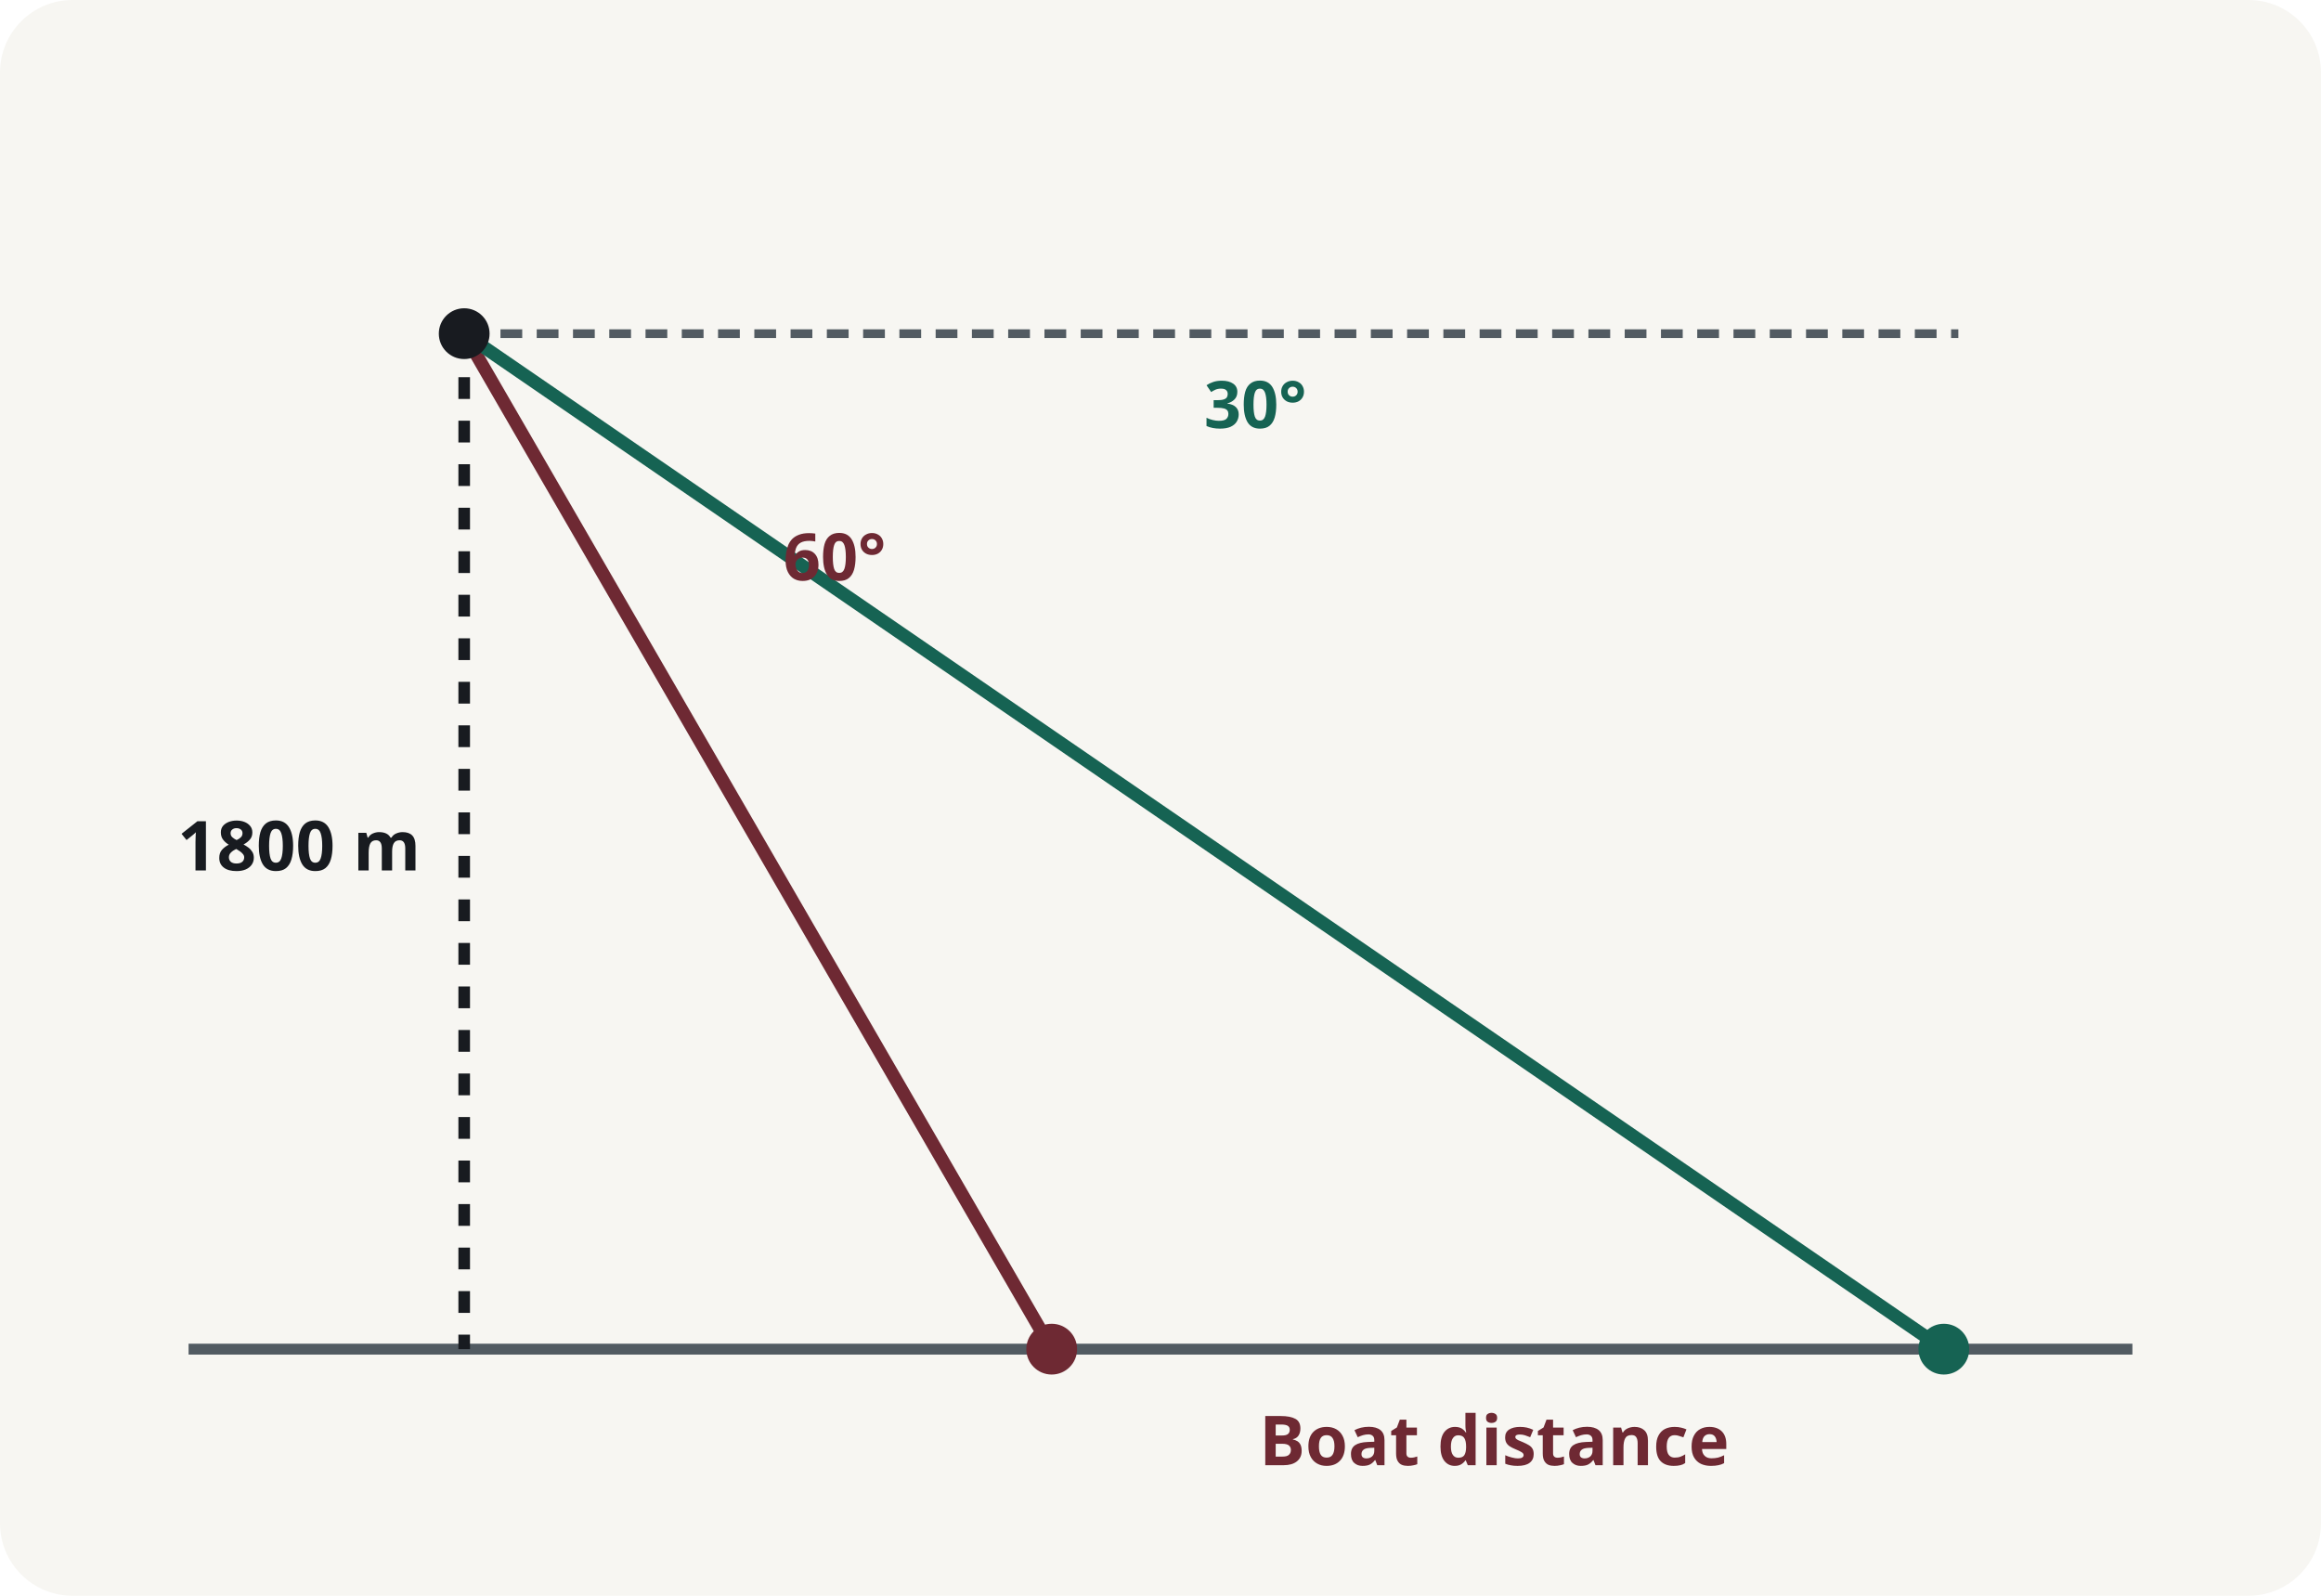
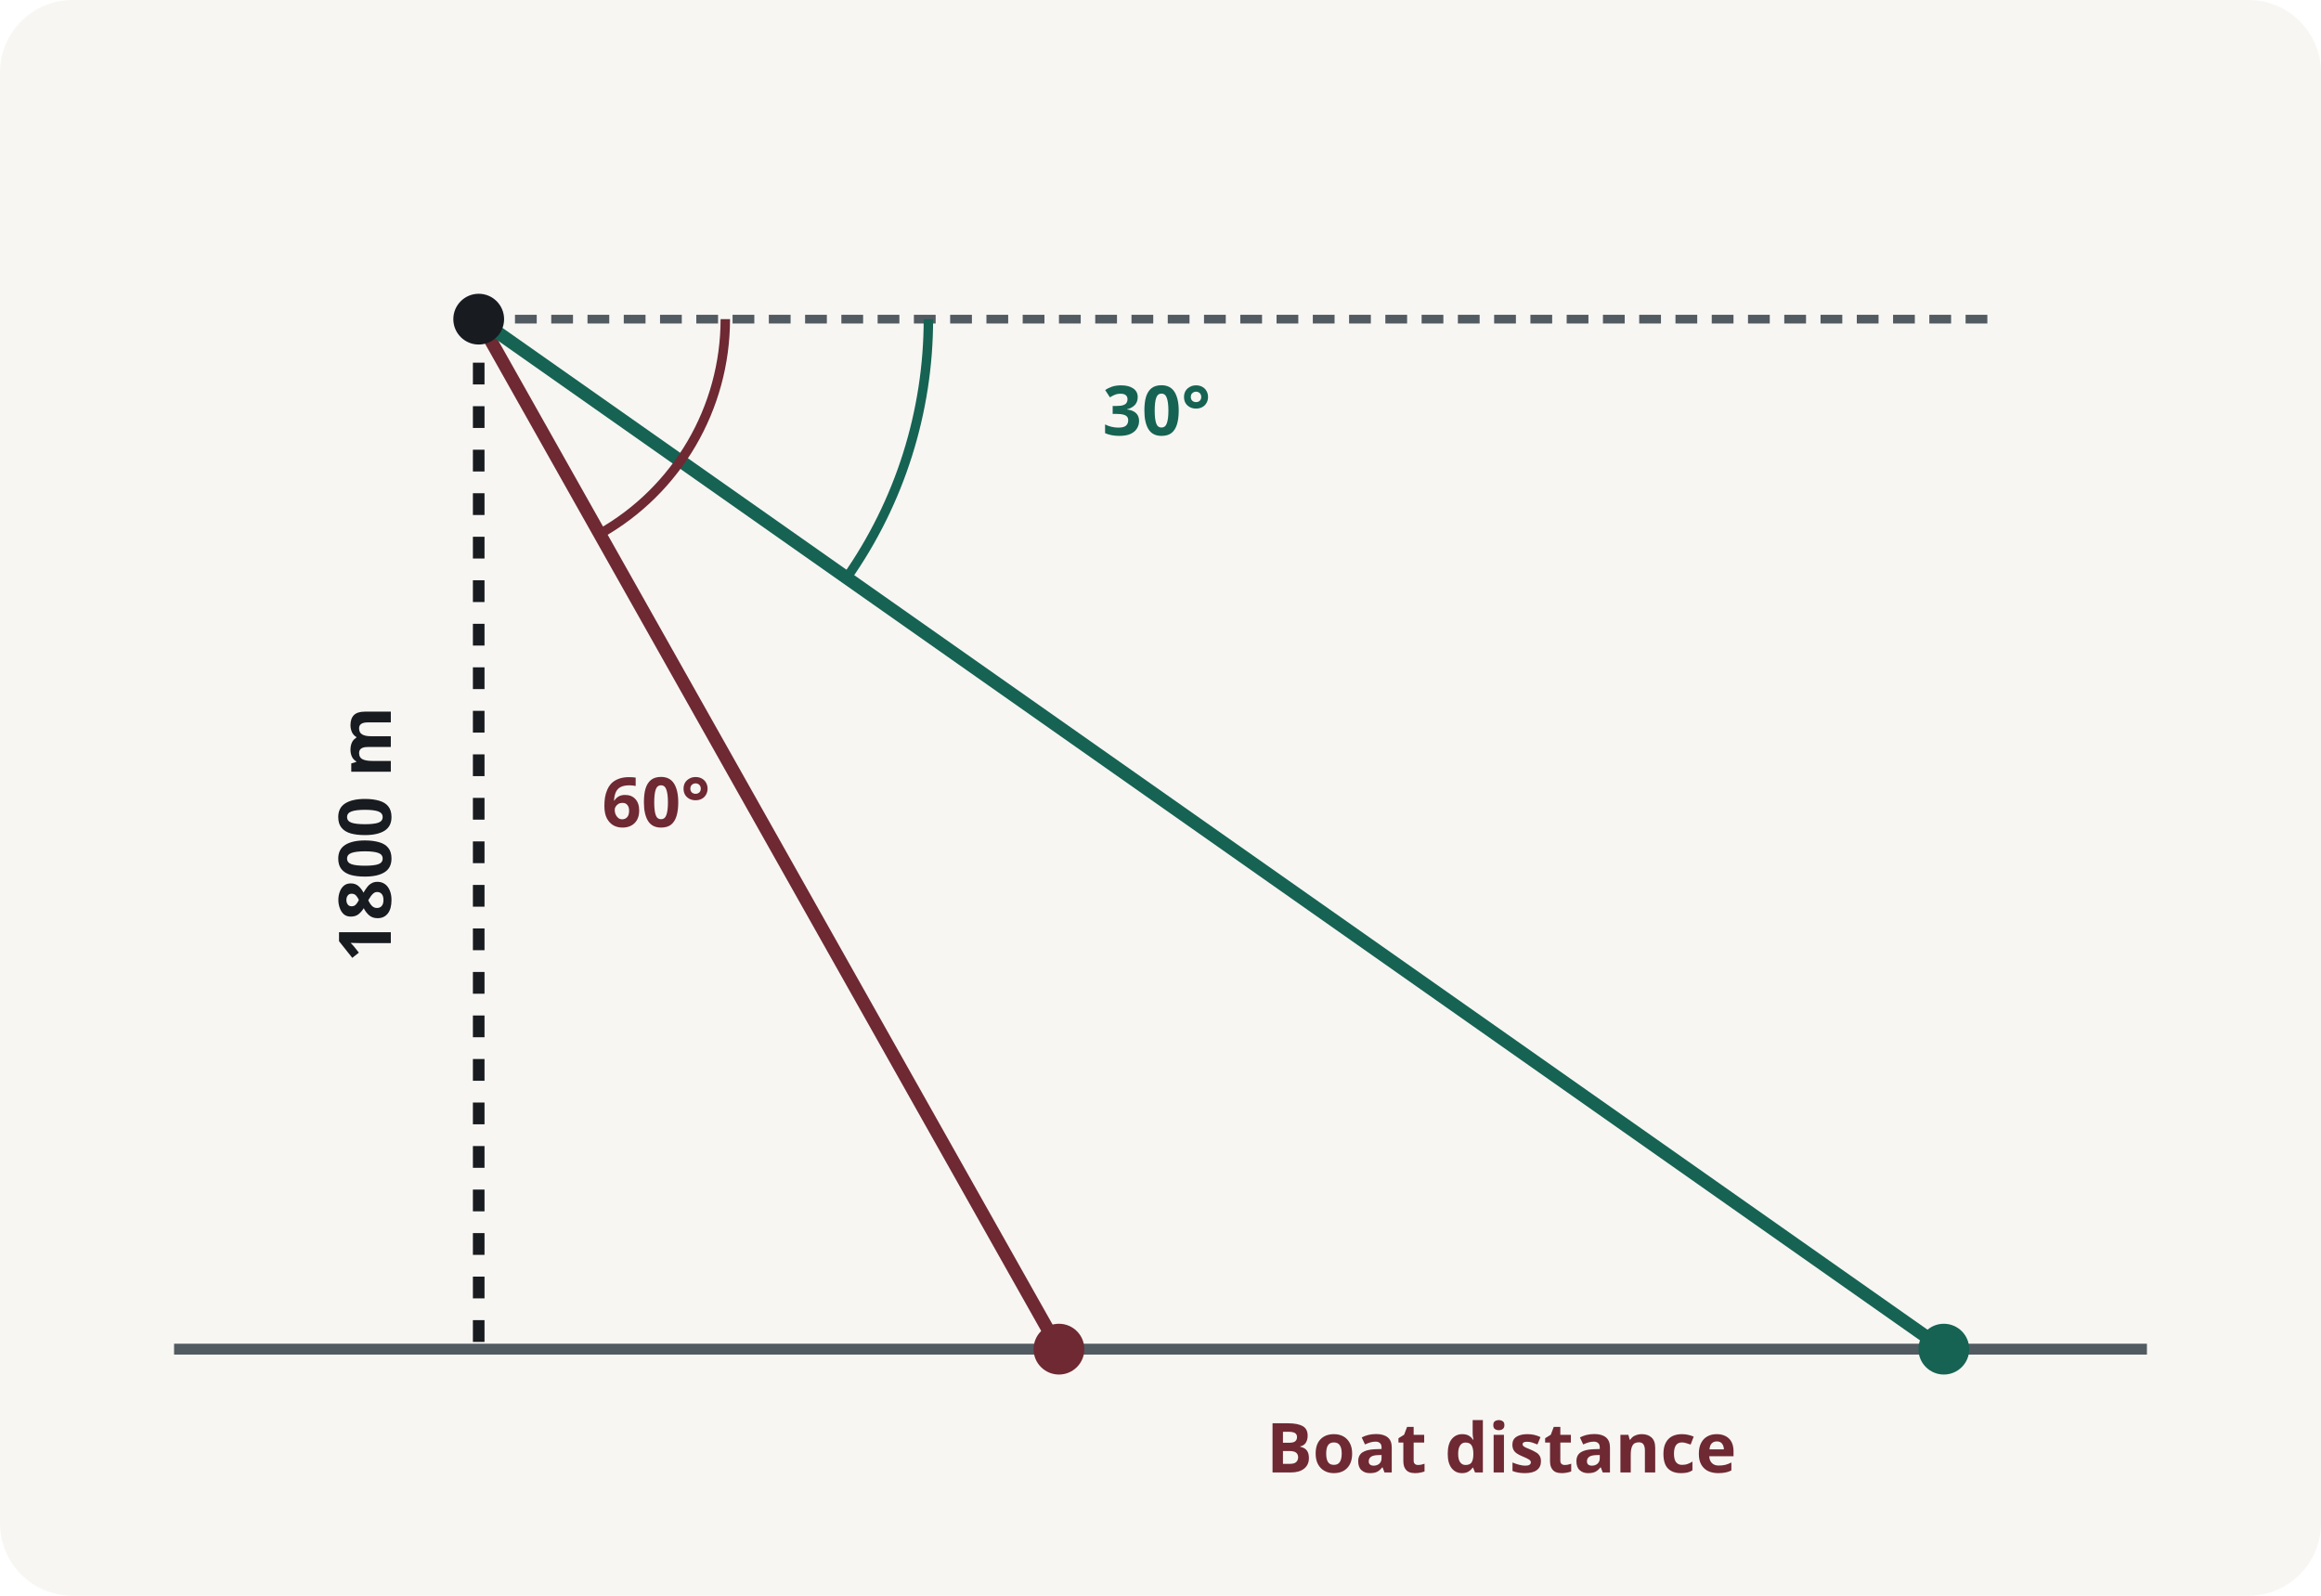
<svg xmlns="http://www.w3.org/2000/svg" viewBox="0 0 320 220" role="img" aria-labelledby="t desc">
+   <style>text{paint-order:stroke;stroke:#F7F6F2;stroke-width:3px;stroke-linejoin:round;}</style>
  <rect width="320" height="220" rx="10" fill="#F7F6F2" />
-   <line x1="26" y1="186" x2="294" y2="186" stroke="#525B62" stroke-width="1.5" />
-   <line x1="64" y1="46" x2="64" y2="186" stroke="#181B20" stroke-width="1.6" stroke-dasharray="3,3" />
-   <line x1="64" y1="46" x2="270" y2="46" stroke="#525B62" stroke-width="1.2" stroke-dasharray="3,2" />
-   <line x1="64" y1="46" x2="145" y2="186" stroke="#6E2933" stroke-width="1.8" />
-   <line x1="64" y1="46" x2="268" y2="186" stroke="#166353" stroke-width="1.8" />
-   <circle cx="64" cy="46" r="3.5" fill="#181B20" />
-   <circle cx="145" cy="186" r="3.5" fill="#6E2933" />
+   <line x1="24" y1="186" x2="296" y2="186" stroke="#525B62" stroke-width="1.5" />
+   <line x1="66" y1="44" x2="66" y2="186" stroke="#181B20" stroke-width="1.6" stroke-dasharray="3,3" />
+   <line x1="66" y1="44" x2="274" y2="44" stroke="#525B62" stroke-width="1.2" stroke-dasharray="3,2" />
+   <line x1="66" y1="44" x2="146" y2="186" stroke="#6E2933" stroke-width="1.8" />
+   <line x1="66" y1="44" x2="268" y2="186" stroke="#166353" stroke-width="1.8" />
+   <circle cx="66" cy="44" r="3.5" fill="#181B20" />
+   <circle cx="146" cy="186" r="3.5" fill="#6E2933" />
  <circle cx="268" cy="186" r="3.5" fill="#166353" />
-   <text x="166" y="59" font-family="system-ui,sans-serif" font-size="9" font-weight="700" fill="#166353">30°</text>
-   <text x="108" y="80" font-family="system-ui,sans-serif" font-size="9" font-weight="700" fill="#6E2933">60°</text>
-   <text x="58" y="120" font-family="system-ui,sans-serif" font-size="9.5" font-weight="700" text-anchor="end" fill="#181B20">1800 m</text>
-   <text x="206" y="202" font-family="system-ui,sans-serif" font-size="9.5" font-weight="700" text-anchor="middle" fill="#6E2933">Boat distance</text>
+   <path d="M128.0,44.0 A62,62 0 0,1 116.7,79.7" fill="none" stroke="#166353" stroke-width="1.3" />
+   <path d="M100.0,44.0 A34,34 0 0,1 82.7,73.6" fill="none" stroke="#6E2933" stroke-width="1.3" />
+   <text x="152" y="60" font-family="system-ui,sans-serif" font-size="9.5" font-weight="700" text-anchor="start" fill="#166353">30°</text>
+   <text x="83" y="114" font-family="system-ui,sans-serif" font-size="9.5" font-weight="700" text-anchor="start" fill="#6E2933">60°</text>
+   <text x="50" y="115" transform="rotate(-90 50 115)" font-family="system-ui,sans-serif" font-size="10" font-weight="700" text-anchor="middle" dominant-baseline="central" fill="#181B20">1800 m</text>
+   <text x="207" y="203" font-family="system-ui,sans-serif" font-size="9.5" font-weight="700" text-anchor="middle" fill="#6E2933">Boat distance</text>
</svg>
